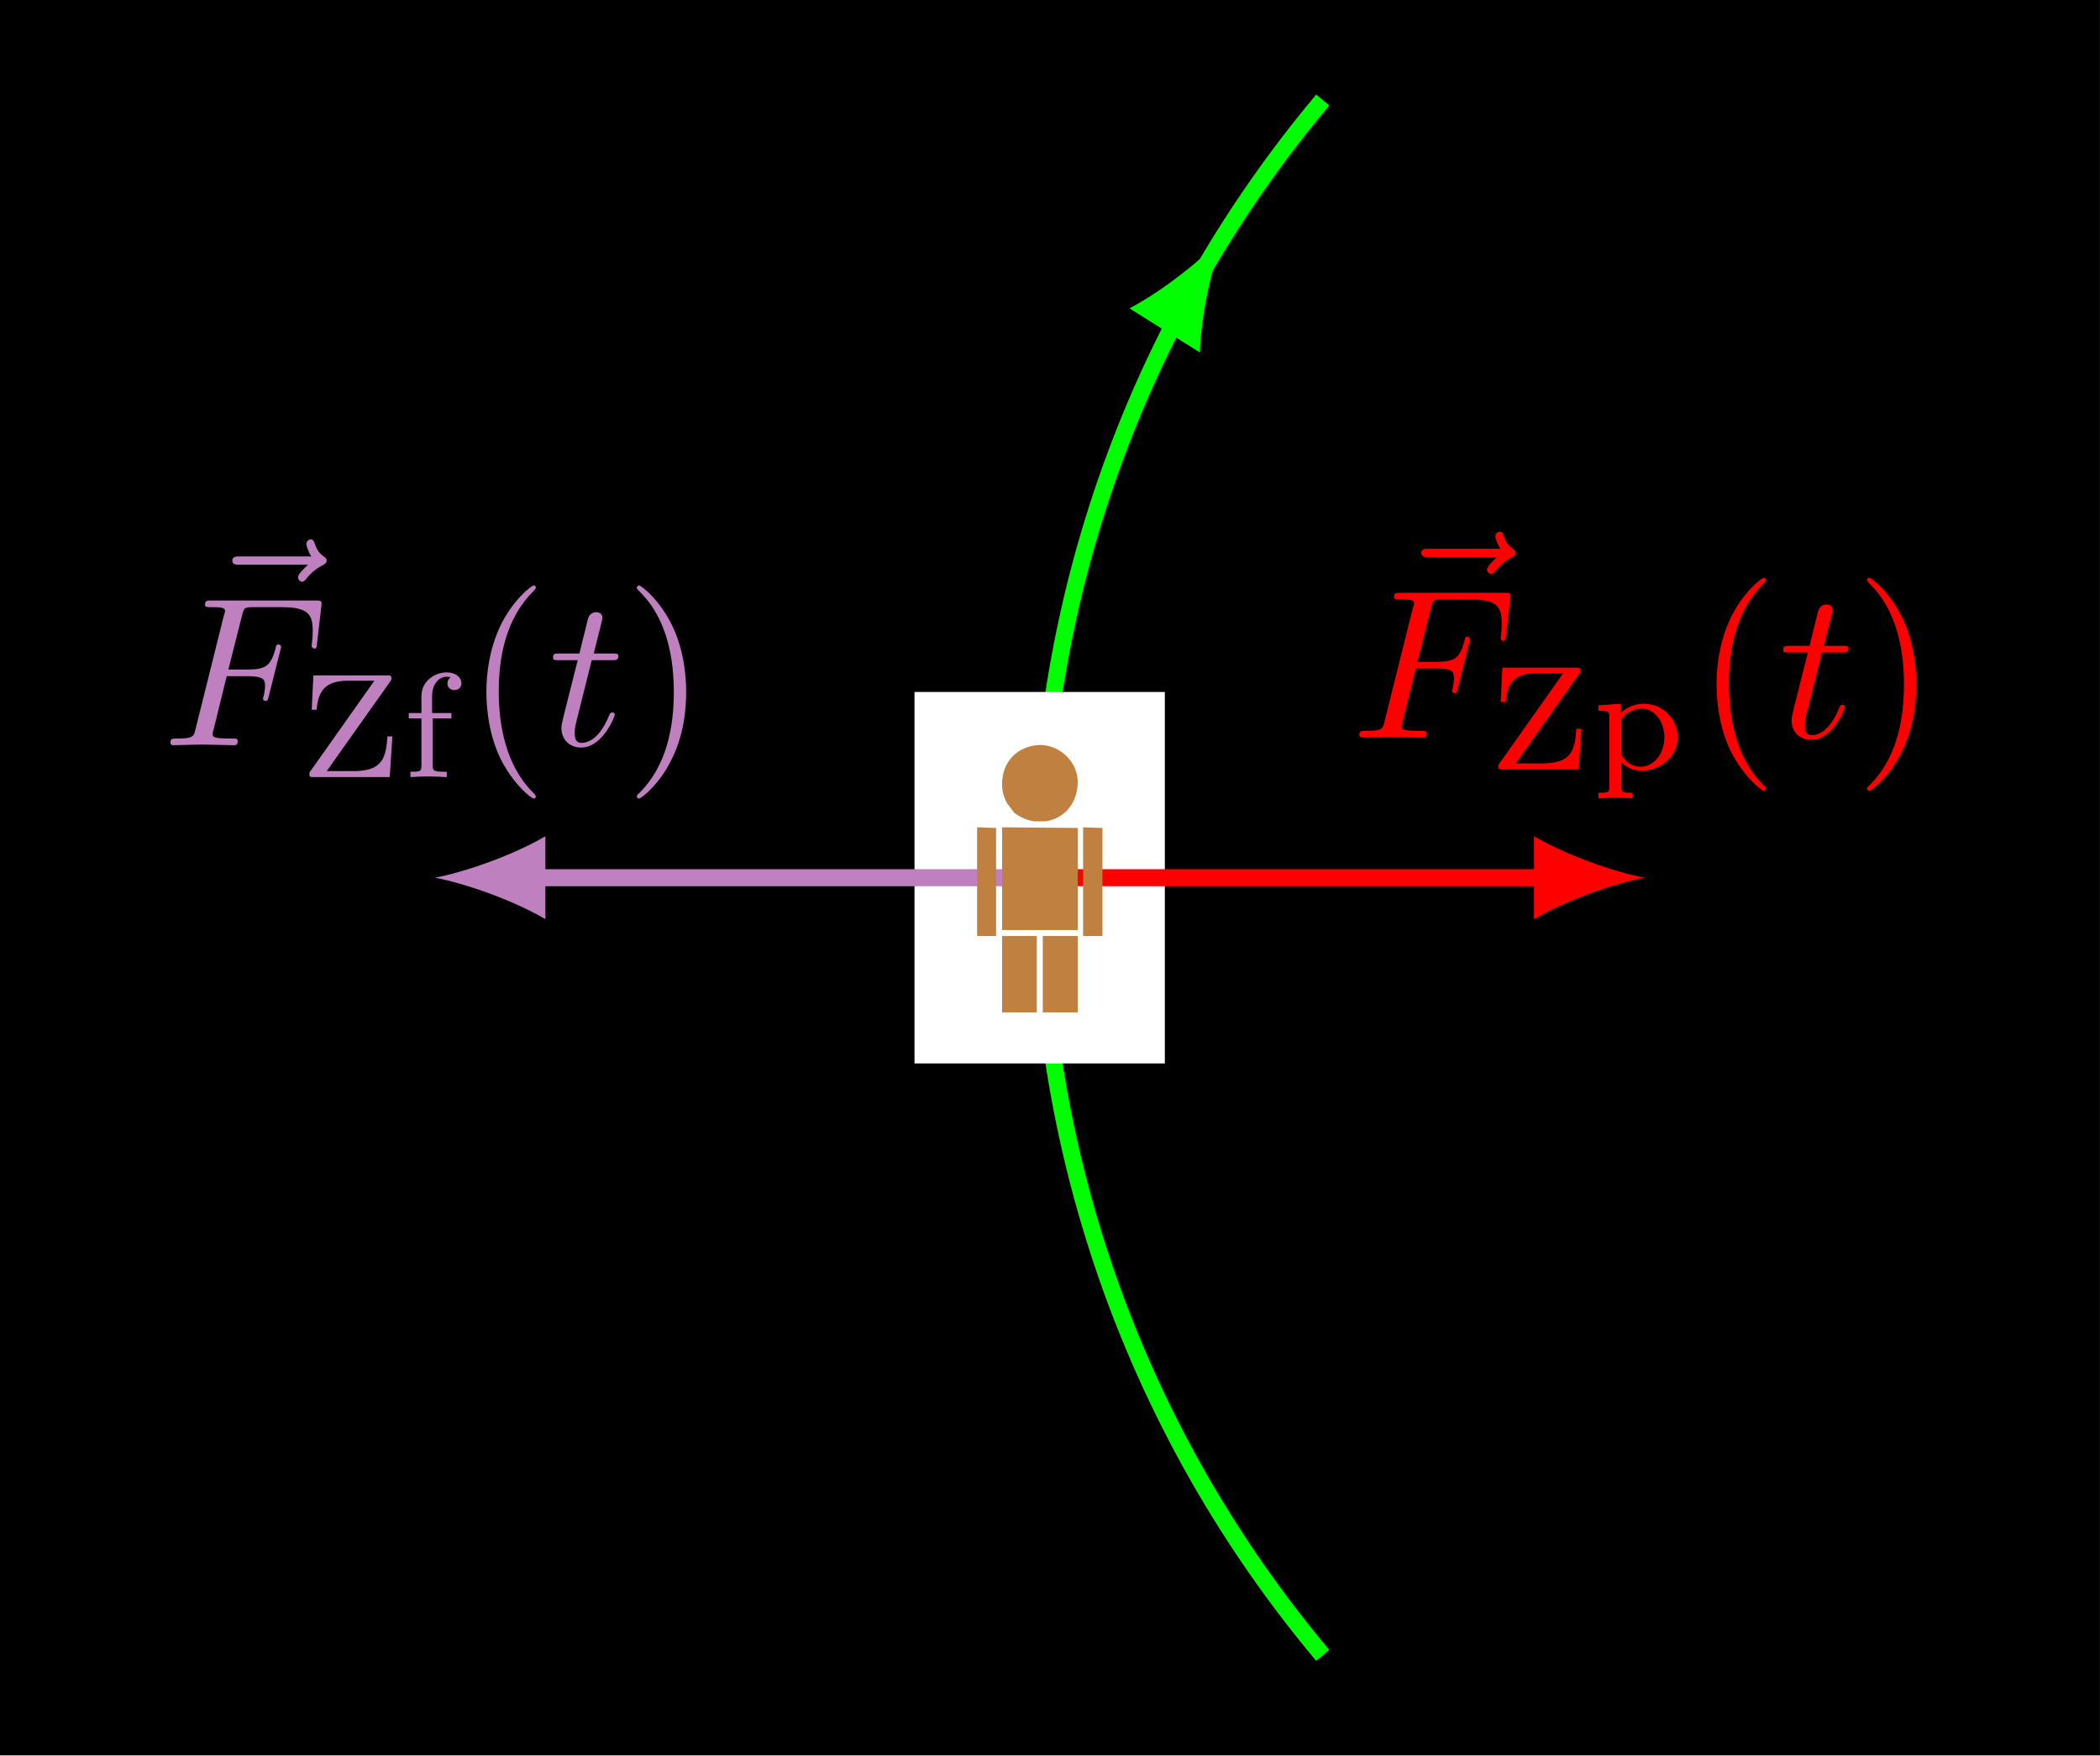
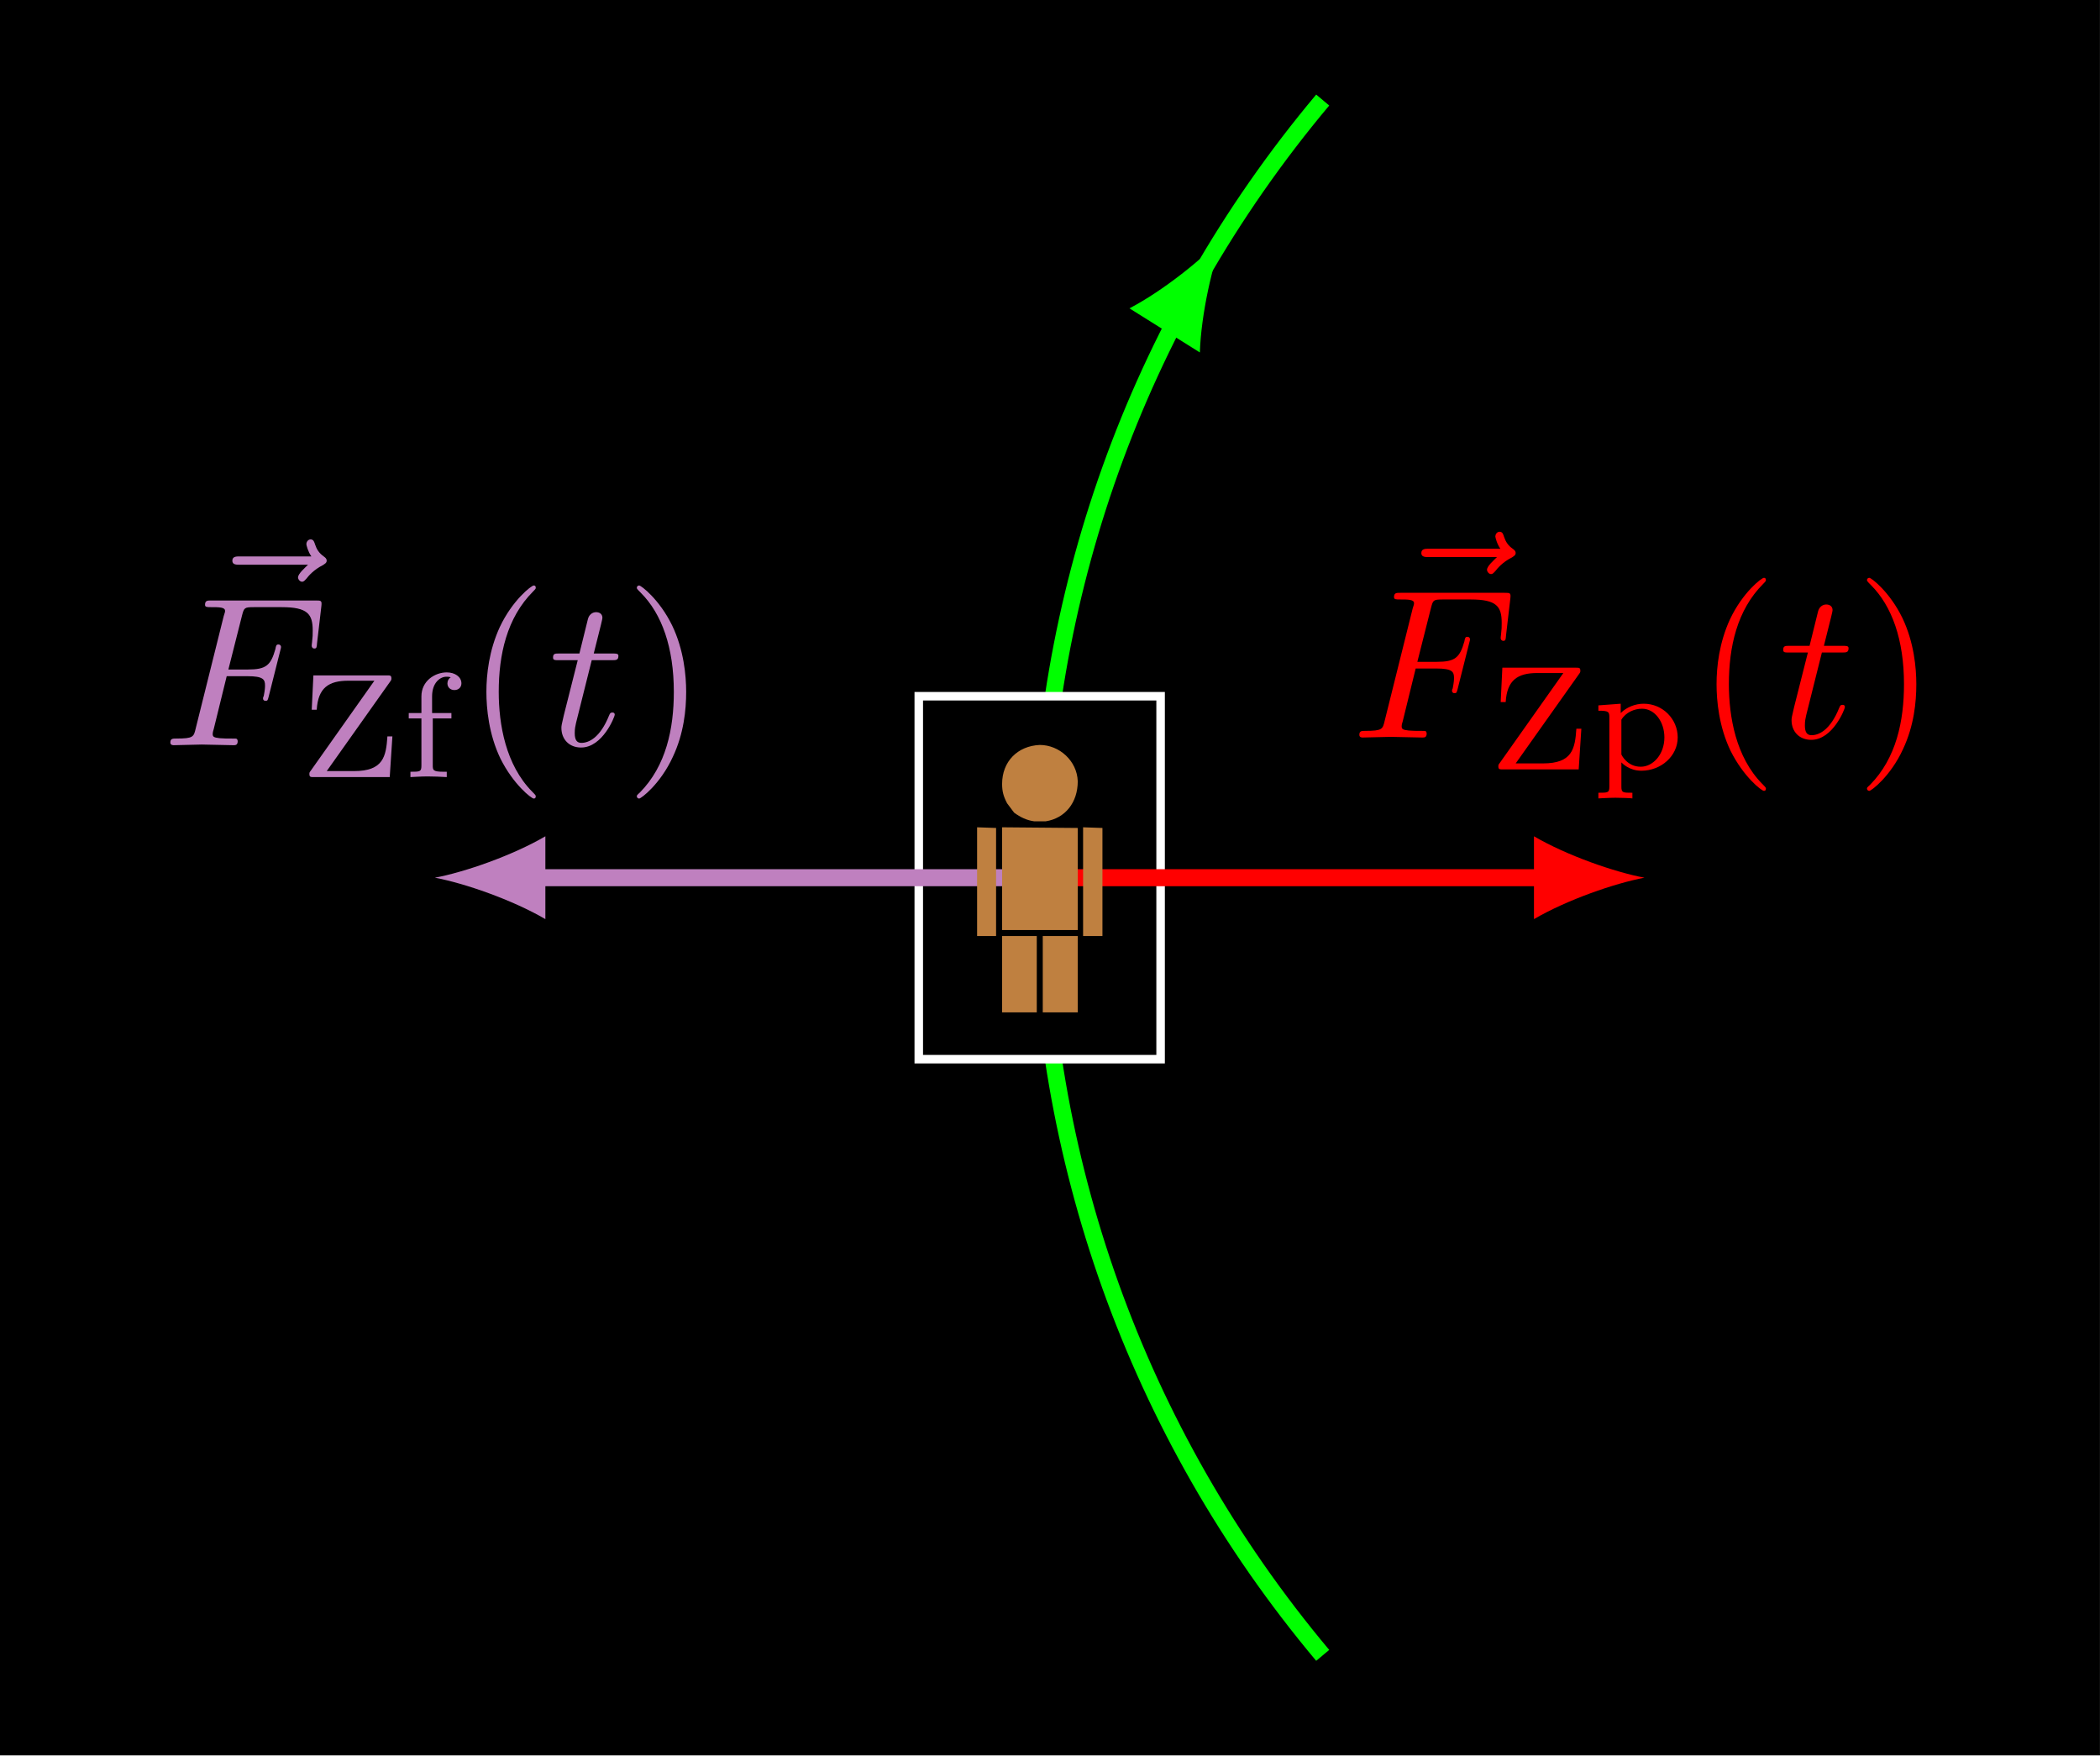
<svg xmlns="http://www.w3.org/2000/svg" xmlns:xlink="http://www.w3.org/1999/xlink" width="98.428pt" height="82.259pt" viewBox="0 0 98.428 82.259" version="1.1">
  <defs>
    <g>
      <symbol overflow="visible" id="glyph0-0">
        <path style="stroke:none;" d="" />
      </symbol>
      <symbol overflow="visible" id="glyph0-1">
        <path style="stroke:none;" d="M 5.359 -5.938 C 5.219 -5.797 4.891 -5.516 4.891 -5.344 C 4.891 -5.25 4.984 -5.141 5.078 -5.141 C 5.172 -5.141 5.219 -5.219 5.281 -5.281 C 5.391 -5.422 5.625 -5.703 6.062 -5.922 C 6.125 -5.969 6.234 -6.016 6.234 -6.125 C 6.234 -6.234 6.156 -6.281 6.094 -6.328 C 5.875 -6.484 5.766 -6.656 5.688 -6.891 C 5.656 -6.984 5.625 -7.125 5.484 -7.125 C 5.344 -7.125 5.281 -6.984 5.281 -6.906 C 5.281 -6.859 5.359 -6.547 5.516 -6.328 L 2.156 -6.328 C 2 -6.328 1.812 -6.328 1.812 -6.125 C 1.812 -5.938 2 -5.938 2.156 -5.938 Z M 5.359 -5.938 " />
      </symbol>
      <symbol overflow="visible" id="glyph0-2">
        <path style="stroke:none;" d="M 3.016 -3.234 L 3.984 -3.234 C 4.734 -3.234 4.812 -3.078 4.812 -2.797 C 4.812 -2.719 4.812 -2.609 4.75 -2.297 C 4.719 -2.25 4.719 -2.219 4.719 -2.188 C 4.719 -2.109 4.781 -2.078 4.828 -2.078 C 4.938 -2.078 4.938 -2.109 4.984 -2.281 L 5.531 -4.453 C 5.562 -4.562 5.562 -4.578 5.562 -4.609 C 5.562 -4.625 5.547 -4.719 5.438 -4.719 C 5.344 -4.719 5.328 -4.672 5.297 -4.5 C 5.078 -3.734 4.859 -3.547 4 -3.547 L 3.094 -3.547 L 3.734 -6.078 C 3.828 -6.438 3.844 -6.469 4.281 -6.469 L 5.594 -6.469 C 6.812 -6.469 7.047 -6.141 7.047 -5.375 C 7.047 -5.141 7.047 -5.109 7.016 -4.828 C 7 -4.703 7 -4.688 7 -4.656 C 7 -4.609 7.031 -4.531 7.125 -4.531 C 7.234 -4.531 7.234 -4.594 7.25 -4.781 L 7.453 -6.516 C 7.484 -6.781 7.438 -6.781 7.188 -6.781 L 2.297 -6.781 C 2.109 -6.781 2 -6.781 2 -6.578 C 2 -6.469 2.094 -6.469 2.281 -6.469 C 2.656 -6.469 2.938 -6.469 2.938 -6.297 C 2.938 -6.25 2.938 -6.234 2.875 -6.047 L 1.562 -0.781 C 1.469 -0.391 1.453 -0.312 0.656 -0.312 C 0.484 -0.312 0.375 -0.312 0.375 -0.125 C 0.375 0 0.5 0 0.531 0 C 0.812 0 1.562 -0.031 1.844 -0.031 C 2.172 -0.031 3 0 3.328 0 C 3.422 0 3.531 0 3.531 -0.188 C 3.531 -0.266 3.484 -0.297 3.484 -0.297 C 3.453 -0.312 3.422 -0.312 3.203 -0.312 C 2.984 -0.312 2.938 -0.312 2.688 -0.328 C 2.391 -0.359 2.359 -0.406 2.359 -0.531 C 2.359 -0.547 2.359 -0.609 2.406 -0.75 Z M 3.016 -3.234 " />
      </symbol>
      <symbol overflow="visible" id="glyph0-3">
        <path style="stroke:none;" d="M 2.047 -3.984 L 2.984 -3.984 C 3.188 -3.984 3.297 -3.984 3.297 -4.188 C 3.297 -4.297 3.188 -4.297 3.016 -4.297 L 2.141 -4.297 C 2.5 -5.719 2.547 -5.906 2.547 -5.969 C 2.547 -6.141 2.422 -6.234 2.25 -6.234 C 2.219 -6.234 1.938 -6.234 1.859 -5.875 L 1.469 -4.297 L 0.531 -4.297 C 0.328 -4.297 0.234 -4.297 0.234 -4.109 C 0.234 -3.984 0.312 -3.984 0.516 -3.984 L 1.391 -3.984 C 0.672 -1.156 0.625 -0.984 0.625 -0.812 C 0.625 -0.266 1 0.109 1.547 0.109 C 2.562 0.109 3.125 -1.344 3.125 -1.422 C 3.125 -1.531 3.047 -1.531 3.016 -1.531 C 2.922 -1.531 2.906 -1.5 2.859 -1.391 C 2.438 -0.344 1.906 -0.109 1.562 -0.109 C 1.359 -0.109 1.25 -0.234 1.25 -0.562 C 1.25 -0.812 1.281 -0.875 1.312 -1.047 Z M 2.047 -3.984 " />
      </symbol>
      <symbol overflow="visible" id="glyph1-0">
        <path style="stroke:none;" d="" />
      </symbol>
      <symbol overflow="visible" id="glyph1-1">
        <path style="stroke:none;" d="M 4.266 -4.469 C 4.328 -4.547 4.328 -4.578 4.328 -4.625 C 4.328 -4.766 4.266 -4.766 4.125 -4.766 L 0.672 -4.766 L 0.594 -3.156 L 0.828 -3.156 C 0.891 -4.188 1.391 -4.516 2.312 -4.516 L 3.531 -4.516 L 0.547 -0.297 C 0.484 -0.219 0.484 -0.203 0.484 -0.141 C 0.484 0 0.547 0 0.688 0 L 4.25 0 L 4.375 -1.906 L 4.141 -1.906 C 4.078 -0.969 3.953 -0.281 2.578 -0.281 L 1.297 -0.281 Z M 4.266 -4.469 " />
      </symbol>
      <symbol overflow="visible" id="glyph1-2">
        <path style="stroke:none;" d="M 1.938 1.094 C 1.484 1.094 1.422 1.094 1.422 0.797 L 1.422 -0.328 C 1.453 -0.297 1.781 0.062 2.359 0.062 C 3.281 0.062 4.062 -0.625 4.062 -1.5 C 4.062 -2.359 3.359 -3.078 2.469 -3.078 C 2.078 -3.078 1.672 -2.922 1.391 -2.641 L 1.391 -3.078 L 0.344 -3 L 0.344 -2.75 C 0.828 -2.75 0.859 -2.703 0.859 -2.422 L 0.859 0.797 C 0.859 1.094 0.797 1.094 0.344 1.094 L 0.344 1.359 C 0.359 1.359 0.844 1.328 1.141 1.328 C 1.391 1.328 1.875 1.344 1.938 1.359 Z M 1.422 -2.328 C 1.625 -2.672 2.031 -2.844 2.391 -2.844 C 2.984 -2.844 3.438 -2.234 3.438 -1.5 C 3.438 -0.703 2.906 -0.125 2.328 -0.125 C 1.703 -0.125 1.438 -0.656 1.422 -0.703 Z M 1.422 -2.328 " />
      </symbol>
      <symbol overflow="visible" id="glyph1-3">
        <path style="stroke:none;" d="M 1.438 -2.75 L 2.312 -2.75 L 2.312 -3 L 1.406 -3 L 1.406 -3.781 C 1.406 -4.422 1.781 -4.703 2.078 -4.703 C 2.141 -4.703 2.219 -4.703 2.281 -4.672 C 2.188 -4.625 2.125 -4.516 2.125 -4.391 C 2.125 -4.203 2.266 -4.078 2.453 -4.078 C 2.641 -4.078 2.781 -4.203 2.781 -4.391 C 2.781 -4.703 2.469 -4.906 2.094 -4.906 C 1.547 -4.906 0.906 -4.516 0.906 -3.781 L 0.906 -3 L 0.312 -3 L 0.312 -2.75 L 0.906 -2.75 L 0.906 -0.547 C 0.906 -0.25 0.844 -0.25 0.391 -0.25 L 0.391 0 C 0.422 0 0.906 -0.031 1.188 -0.031 C 1.484 -0.031 1.797 -0.016 2.094 0 L 2.094 -0.25 L 1.953 -0.25 C 1.438 -0.25 1.438 -0.328 1.438 -0.562 Z M 1.438 -2.75 " />
      </symbol>
      <symbol overflow="visible" id="glyph2-0">
        <path style="stroke:none;" d="" />
      </symbol>
      <symbol overflow="visible" id="glyph2-1">
        <path style="stroke:none;" d="M 3.297 2.391 C 3.297 2.359 3.297 2.344 3.125 2.172 C 1.891 0.922 1.562 -0.969 1.562 -2.5 C 1.562 -4.234 1.938 -5.969 3.172 -7.203 C 3.297 -7.328 3.297 -7.344 3.297 -7.375 C 3.297 -7.453 3.266 -7.484 3.203 -7.484 C 3.094 -7.484 2.203 -6.797 1.609 -5.531 C 1.109 -4.438 0.984 -3.328 0.984 -2.5 C 0.984 -1.719 1.094 -0.516 1.641 0.625 C 2.25 1.844 3.094 2.5 3.203 2.5 C 3.266 2.5 3.297 2.469 3.297 2.391 Z M 3.297 2.391 " />
      </symbol>
      <symbol overflow="visible" id="glyph2-2">
        <path style="stroke:none;" d="M 2.875 -2.5 C 2.875 -3.266 2.766 -4.469 2.219 -5.609 C 1.625 -6.828 0.766 -7.484 0.672 -7.484 C 0.609 -7.484 0.562 -7.438 0.562 -7.375 C 0.562 -7.344 0.562 -7.328 0.75 -7.141 C 1.734 -6.156 2.297 -4.578 2.297 -2.5 C 2.297 -0.781 1.938 0.969 0.703 2.219 C 0.562 2.344 0.562 2.359 0.562 2.391 C 0.562 2.453 0.609 2.5 0.672 2.5 C 0.766 2.5 1.672 1.812 2.25 0.547 C 2.766 -0.547 2.875 -1.656 2.875 -2.5 Z M 2.875 -2.5 " />
      </symbol>
      <symbol overflow="visible" id="glyph3-0">
        <path style="stroke:none;" d="" />
      </symbol>
      <symbol overflow="visible" id="glyph3-1">
        <path style="stroke:none;" d="M 3.781 -12.531 C 2.734 -12.484 2.016 -11.75 2.016 -10.703 C 2.016 -10.359 2.078 -10.125 2.25 -9.797 L 2.578 -9.359 C 2.875 -9.141 3.172 -9 3.516 -8.953 L 4.062 -8.953 C 4.969 -9.094 5.562 -9.828 5.562 -10.828 C 5.531 -11.781 4.703 -12.531 3.781 -12.531 Z M 0.844 -8.672 L 0.844 -3.578 L 1.734 -3.578 L 1.734 -8.641 Z M 2.016 -8.672 L 2.016 -3.859 L 5.562 -3.859 L 5.562 -8.641 Z M 5.812 -8.672 L 5.812 -3.578 L 6.719 -3.578 L 6.719 -8.641 Z M 2.016 -3.578 L 2.016 0 L 3.641 0 L 3.641 -3.578 Z M 3.922 -3.578 L 3.922 0 L 5.562 0 L 5.562 -3.578 Z M 3.922 -3.578 " />
      </symbol>
    </g>
    <clipPath id="clip1">
      <path d="M 0 0 L 98.43 0 L 98.43 82.258 L 0 82.258 Z M 0 0 " />
    </clipPath>
    <clipPath id="clip2">
      <path d="M 37 0 L 74 0 L 74 82.258 L 37 82.258 Z M 37 0 " />
    </clipPath>
  </defs>
  <g id="surface1">
    <g clip-path="url(#clip1)" clip-rule="nonzero">
      <path style=" stroke:none;fill-rule:nonzero;fill:rgb(0%,0%,0%);fill-opacity:1;" d="M 0 82.258 L 0 0 L 98.426 0 L 98.426 82.258 Z M 0 82.258 " />
    </g>
    <g clip-path="url(#clip2)" clip-rule="nonzero">
      <path style="fill:none;stroke-width:0.797;stroke-linecap:butt;stroke-linejoin:miter;stroke:rgb(0%,100%,0%);stroke-opacity:1;stroke-miterlimit:10;" d="M -43.428 -36.441 C -61.111 -15.367 -61.111 15.367 -43.428 36.441 " transform="matrix(1,0,0,-1,105.424,41.129)" />
    </g>
    <path style=" stroke:none;fill-rule:nonzero;fill:rgb(0%,100%,0%);fill-opacity:1;" d="M 57.344 11.082 C 56.391 12.117 54.535 13.613 52.938 14.449 L 56.238 16.516 C 56.297 14.715 56.828 12.391 57.344 11.082 " />
-     <path style="fill-rule:nonzero;fill:rgb(100%,100%,100%);fill-opacity:1;stroke-width:0.399;stroke-linecap:butt;stroke-linejoin:miter;stroke:rgb(100%,100%,100%);stroke-opacity:1;stroke-miterlimit:10;" d="M -62.361 -8.504 L -62.361 8.504 L -51.026 8.504 L -51.026 -8.504 Z M -62.361 -8.504 " transform="matrix(1,0,0,-1,105.424,41.129)" />
+     <path style="fill-rule:nonzero;fill:rgb(0%,0%,0%);fill-opacity:1;stroke-width:0.399;stroke-linecap:butt;stroke-linejoin:miter;stroke:rgb(100%,100%,100%);stroke-opacity:1;stroke-miterlimit:10;" d="M -62.361 -8.504 L -62.361 8.504 L -51.026 8.504 L -51.026 -8.504 Z M -62.361 -8.504 " transform="matrix(1,0,0,-1,105.424,41.129)" />
    <path style="fill:none;stroke-width:0.797;stroke-linecap:butt;stroke-linejoin:miter;stroke:rgb(100%,0%,0%);stroke-opacity:1;stroke-miterlimit:10;" d="M -56.694 0 L -33.01 0 " transform="matrix(1,0,0,-1,105.424,41.129)" />
    <path style=" stroke:none;fill-rule:nonzero;fill:rgb(100%,0%,0%);fill-opacity:1;" d="M 77.078 41.129 C 75.695 40.871 73.449 40.094 71.898 39.188 L 71.898 43.07 C 73.449 42.164 75.695 41.387 77.078 41.129 " />
    <g style="fill:rgb(100%,0%,0%);fill-opacity:1;">
      <use xlink:href="#glyph0-1" x="64.806" y="32.042" />
    </g>
    <g style="fill:rgb(100%,0%,0%);fill-opacity:1;">
      <use xlink:href="#glyph0-2" x="63.338" y="34.56" />
    </g>
    <g style="fill:rgb(100%,0%,0%);fill-opacity:1;">
      <use xlink:href="#glyph1-1" x="69.744" y="36.054" />
      <use xlink:href="#glyph1-2" x="74.573" y="36.054" />
    </g>
    <g style="fill:rgb(100%,0%,0%);fill-opacity:1;">
      <use xlink:href="#glyph2-1" x="79.472" y="34.56" />
    </g>
    <g style="fill:rgb(100%,0%,0%);fill-opacity:1;">
      <use xlink:href="#glyph0-3" x="83.346" y="34.56" />
    </g>
    <g style="fill:rgb(100%,0%,0%);fill-opacity:1;">
      <use xlink:href="#glyph2-2" x="86.944" y="34.56" />
    </g>
    <path style="fill:none;stroke-width:0.797;stroke-linecap:butt;stroke-linejoin:miter;stroke:rgb(75%,50%,75%);stroke-opacity:1;stroke-miterlimit:10;" d="M -56.694 0 L -80.377 0 " transform="matrix(1,0,0,-1,105.424,41.129)" />
    <path style=" stroke:none;fill-rule:nonzero;fill:rgb(75%,50%,75%);fill-opacity:1;" d="M 20.383 41.129 C 21.766 41.387 24.012 42.164 25.562 43.07 L 25.562 39.188 C 24.012 40.094 21.766 40.871 20.383 41.129 " />
    <g style="fill:rgb(75%,50%,75%);fill-opacity:1;">
      <use xlink:href="#glyph0-1" x="9.078" y="32.401" />
    </g>
    <g style="fill:rgb(75%,50%,75%);fill-opacity:1;">
      <use xlink:href="#glyph0-2" x="7.61" y="34.92" />
    </g>
    <g style="fill:rgb(75%,50%,75%);fill-opacity:1;">
      <use xlink:href="#glyph1-1" x="14.017" y="36.414" />
      <use xlink:href="#glyph1-3" x="18.846" y="36.414" />
    </g>
    <g style="fill:rgb(75%,50%,75%);fill-opacity:1;">
      <use xlink:href="#glyph2-1" x="21.814" y="34.92" />
    </g>
    <g style="fill:rgb(75%,50%,75%);fill-opacity:1;">
      <use xlink:href="#glyph0-3" x="25.688" y="34.92" />
    </g>
    <g style="fill:rgb(75%,50%,75%);fill-opacity:1;">
      <use xlink:href="#glyph2-2" x="29.286" y="34.92" />
    </g>
    <g style="fill:rgb(75%,50%,25%);fill-opacity:1;">
      <use xlink:href="#glyph3-1" x="44.953" y="47.439" />
    </g>
  </g>
</svg>
